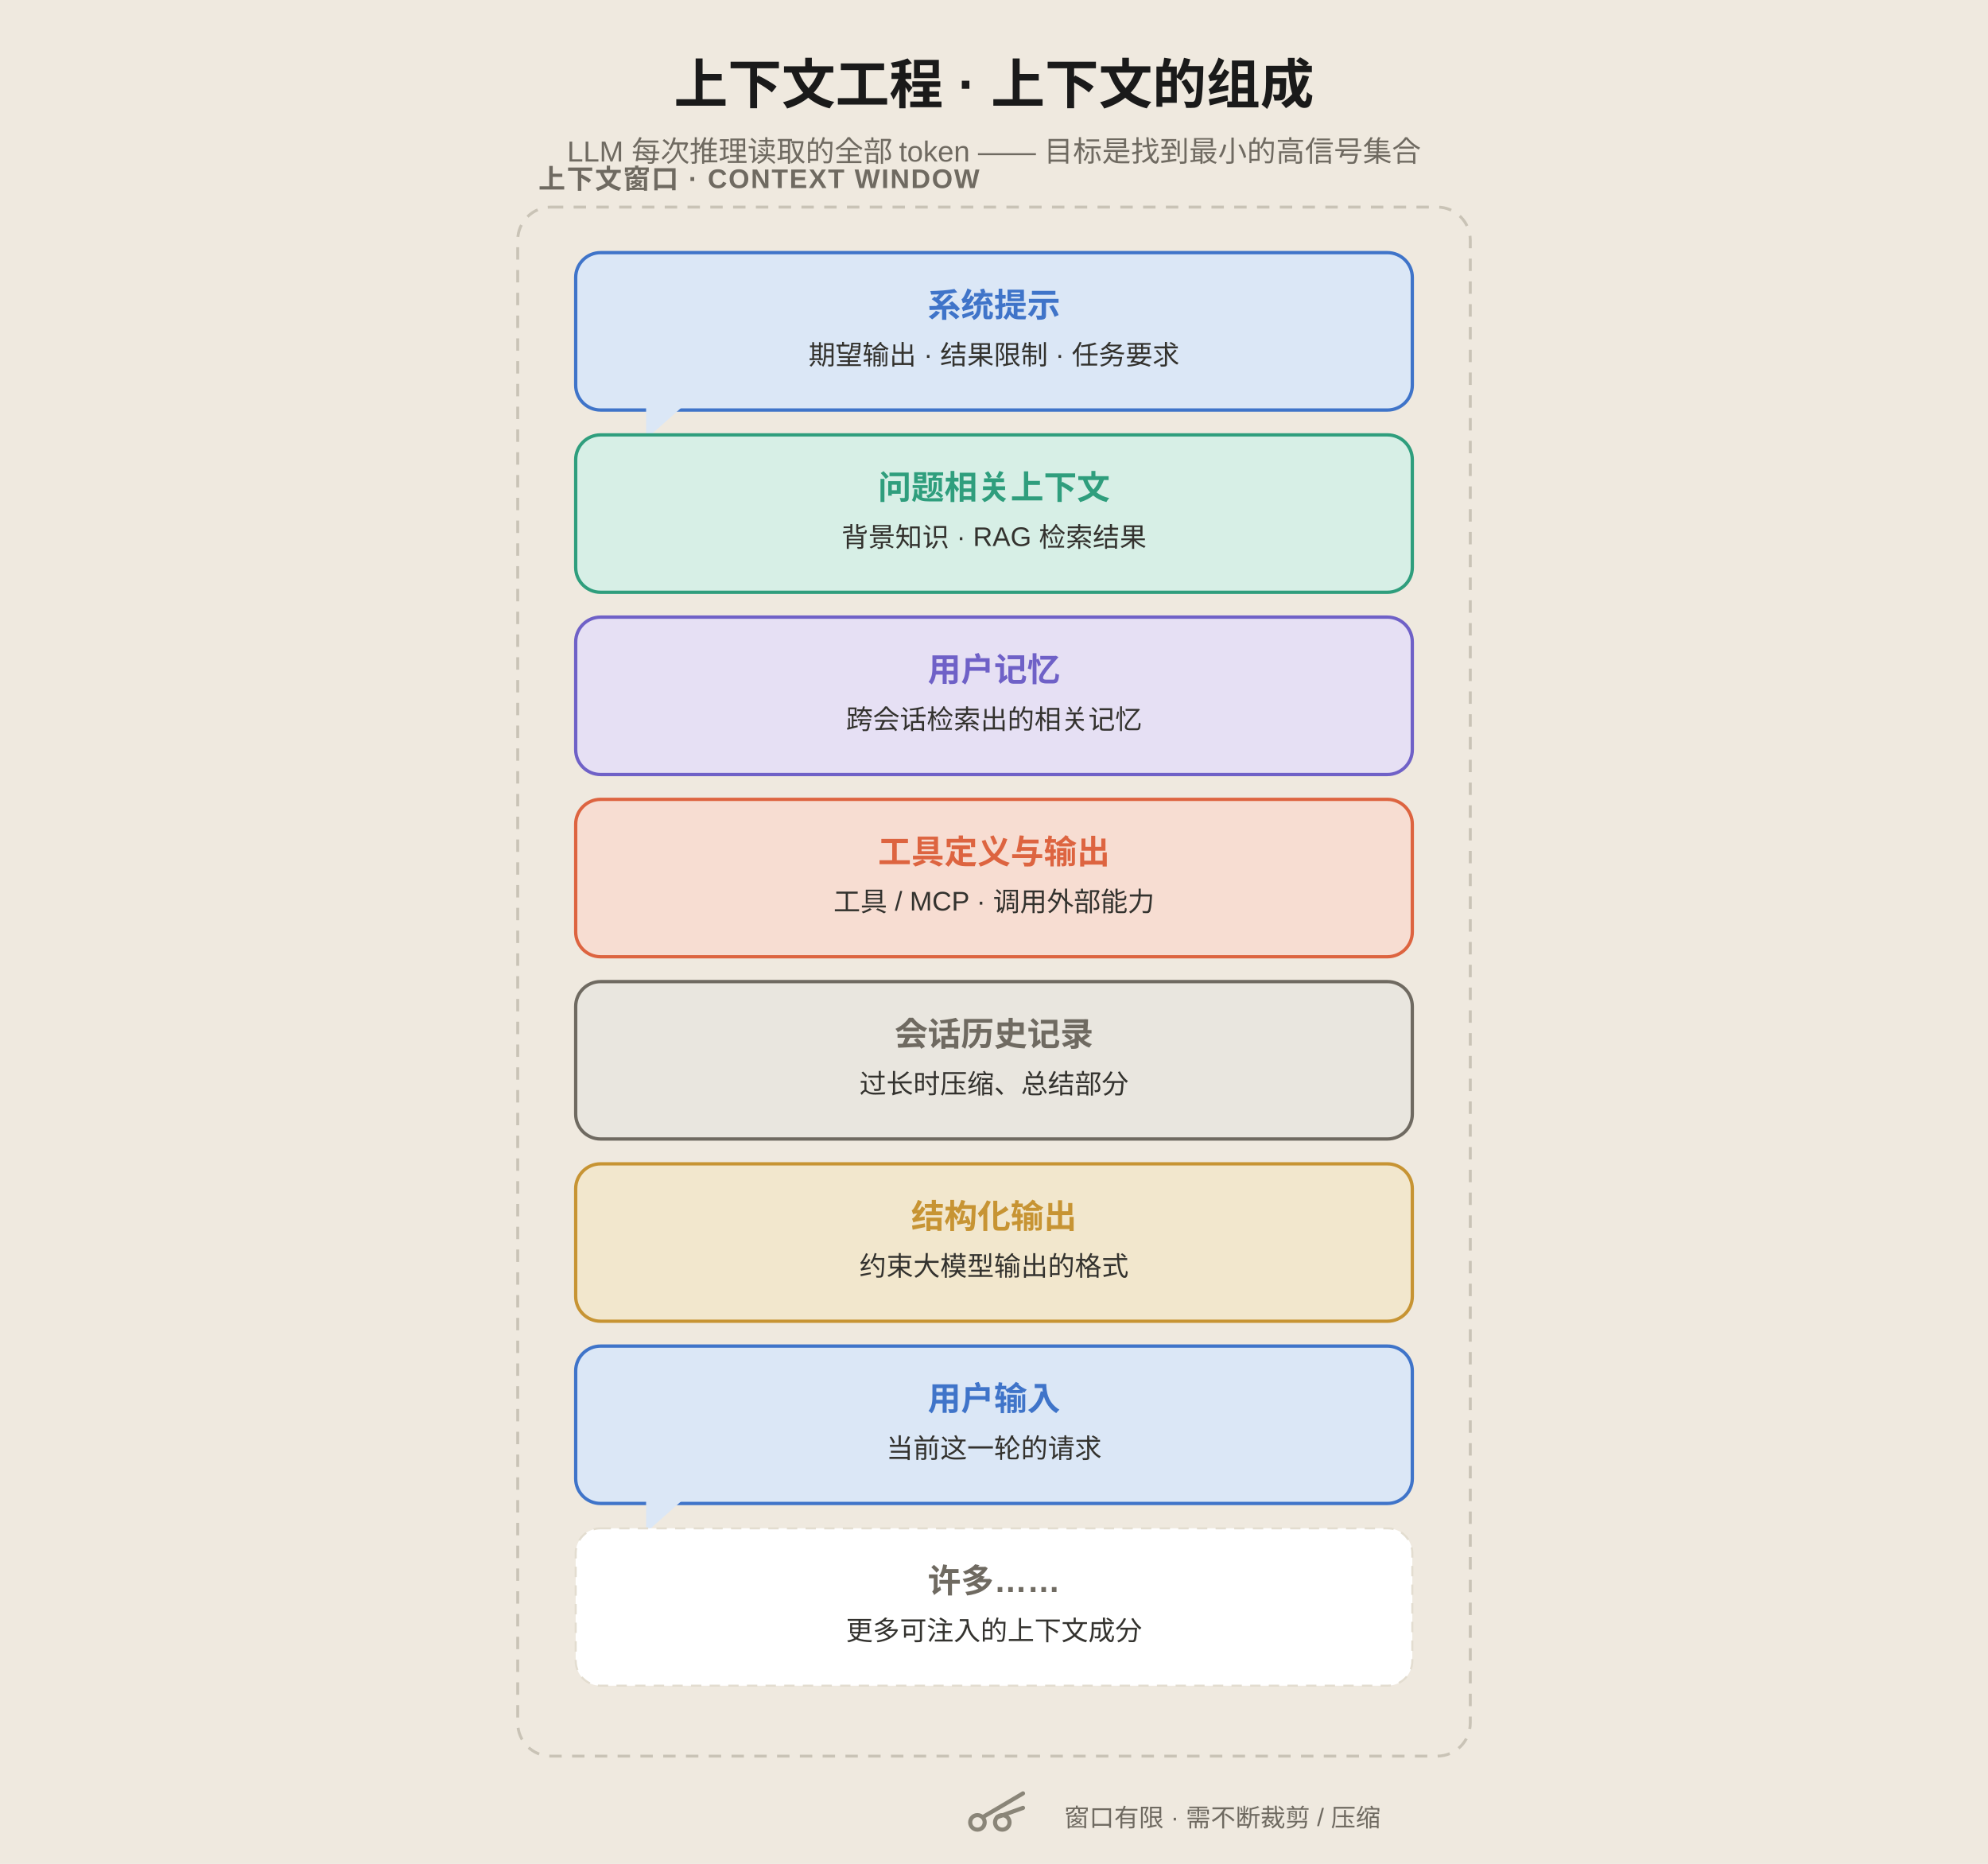
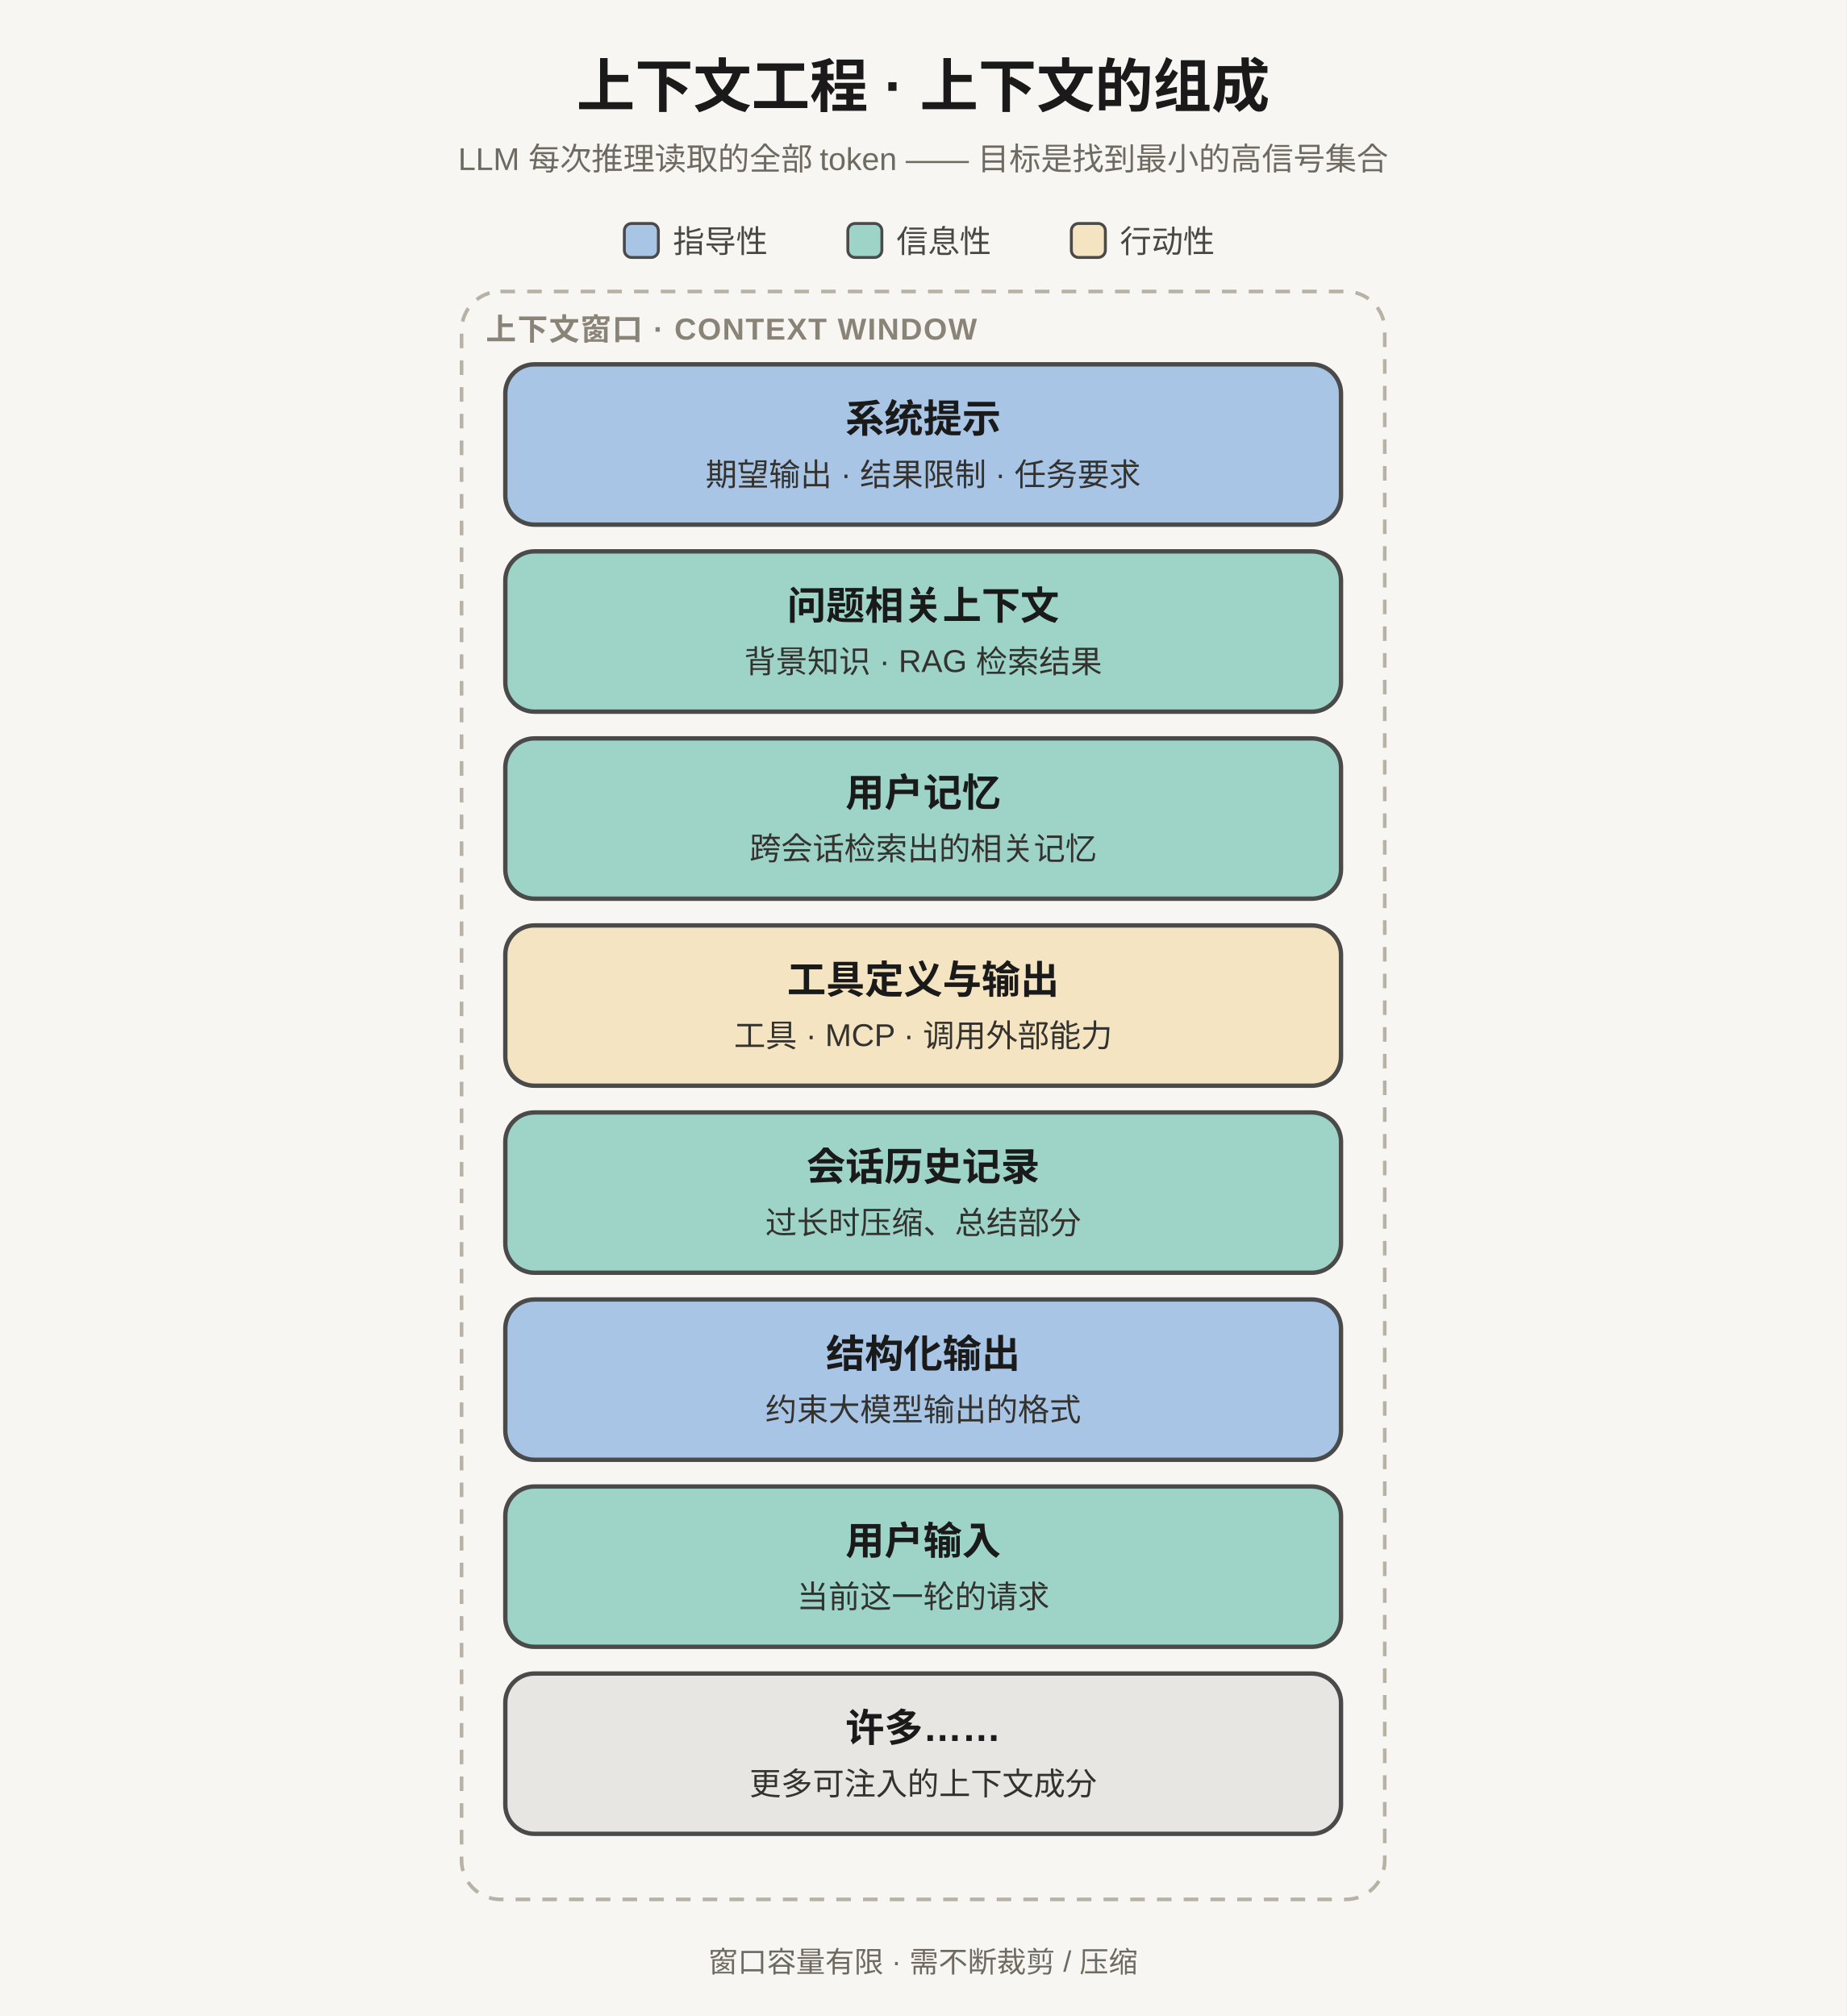
- <svg xmlns="http://www.w3.org/2000/svg" viewBox="0 0 960 900" width="960" height="900">
+ <svg xmlns="http://www.w3.org/2000/svg" viewBox="0 0 760 830" width="760" height="830">
  <style>text{font-family:-apple-system, BlinkMacSystemFont, 'Segoe UI', 'Helvetica Neue', Arial, 'PingFang SC', 'Microsoft YaHei', 'Microsoft JhengHei', 'SimHei', sans-serif;}</style>
-   <rect width="960" height="900" fill="#efe9df" />
-   <text x="480" y="50" text-anchor="middle" fill="#1a1a1a" font-size="26" font-weight="700">上下文工程 · 上下文的组成</text>
-   <text x="480" y="78" text-anchor="middle" fill="#6f6a61" font-size="14">LLM 每次推理读取的全部 token —— 目标是找到最小的高信号集合</text>
-   <rect x="250" y="100" width="460" height="748" rx="16" ry="16" fill="none" stroke="#c9c3b6" stroke-width="1.4" stroke-dasharray="6,5" />
-   <text x="260" y="91" fill="#6f6a61" font-size="13" font-weight="600" letter-spacing="0.05em">上下文窗口 · CONTEXT WINDOW</text>
-   <rect x="278" y="122" width="404" height="76" rx="12" ry="12" fill="#dbe7f6" stroke="#3f74c9" stroke-width="1.6" />
-   <path d="M312,196 L312,212 L330,196 Z" fill="#dbe7f6" />
-   <text x="480" y="153" text-anchor="middle" fill="#3f74c9" font-size="16" font-weight="700">系统提示</text>
-   <text x="480" y="176" text-anchor="middle" fill="#33322e" font-size="13">期望输出 · 结果限制 · 任务要求</text>
-   <rect x="278" y="210" width="404" height="76" rx="12" ry="12" fill="#d7efe6" stroke="#2f9e7d" stroke-width="1.6" />
-   <text x="480" y="241" text-anchor="middle" fill="#2f9e7d" font-size="16" font-weight="700">问题相关上下文</text>
-   <text x="480" y="264" text-anchor="middle" fill="#33322e" font-size="13">背景知识 · RAG 检索结果</text>
-   <rect x="278" y="298" width="404" height="76" rx="12" ry="12" fill="#e6e0f4" stroke="#6f61c7" stroke-width="1.6" />
-   <text x="480" y="329" text-anchor="middle" fill="#6f61c7" font-size="16" font-weight="700">用户记忆</text>
-   <text x="480" y="352" text-anchor="middle" fill="#33322e" font-size="13">跨会话检索出的相关记忆</text>
-   <rect x="278" y="386" width="404" height="76" rx="12" ry="12" fill="#f7ddd2" stroke="#dd6440" stroke-width="1.6" />
-   <text x="480" y="417" text-anchor="middle" fill="#dd6440" font-size="16" font-weight="700">工具定义与输出</text>
-   <text x="480" y="440" text-anchor="middle" fill="#33322e" font-size="13">工具 / MCP · 调用外部能力</text>
-   <rect x="278" y="474" width="404" height="76" rx="12" ry="12" fill="#e9e6df" stroke="#6f6a61" stroke-width="1.6" />
-   <text x="480" y="505" text-anchor="middle" fill="#6f6a61" font-size="16" font-weight="700">会话历史记录</text>
-   <text x="480" y="528" text-anchor="middle" fill="#33322e" font-size="13">过长时压缩、总结部分</text>
-   <rect x="278" y="562" width="404" height="76" rx="12" ry="12" fill="#f2e7cd" stroke="#c79433" stroke-width="1.6" />
-   <text x="480" y="593" text-anchor="middle" fill="#c79433" font-size="16" font-weight="700">结构化输出</text>
-   <text x="480" y="616" text-anchor="middle" fill="#33322e" font-size="13">约束大模型输出的格式</text>
-   <rect x="278" y="650" width="404" height="76" rx="12" ry="12" fill="#dbe7f6" stroke="#3f74c9" stroke-width="1.6" />
-   <path d="M312,724 L312,740 L330,724 Z" fill="#dbe7f6" />
-   <text x="480" y="681" text-anchor="middle" fill="#3f74c9" font-size="16" font-weight="700">用户输入</text>
-   <text x="480" y="704" text-anchor="middle" fill="#33322e" font-size="13">当前这一轮的请求</text>
-   <rect x="278" y="738" width="404" height="76" rx="12" ry="12" fill="#ffffff" stroke="#e3ddd0" stroke-width="1" stroke-dasharray="5,4" />
-   <text x="480" y="769" text-anchor="middle" fill="#6f6a61" font-size="16" font-weight="700">许多……</text>
-   <text x="480" y="792" text-anchor="middle" fill="#33322e" font-size="13">更多可注入的上下文成分</text>
-   <g stroke="#8a8578" stroke-width="2" fill="none" stroke-linecap="round" transform="translate(468,864)">
-     <circle cx="4" cy="16" r="3.5" />
-     <circle cx="16" cy="16" r="3.5" />
-     <line x1="6.5" y1="13.5" x2="26" y2="2" />
-     <line x1="13.5" y1="13.5" x2="26" y2="9" />
-   </g>
-   <text x="514" y="882" fill="#6f6a61" font-size="12">窗口有限 · 需不断裁剪 / 压缩</text>
+   <rect width="760" height="830" fill="#f8f6f3" />
+   <text x="380" y="44" text-anchor="middle" fill="#1a1a1a" font-size="24" font-weight="700">上下文工程 · 上下文的组成</text>
+   <text x="380" y="70" text-anchor="middle" fill="#6f6a61" font-size="13">LLM 每次推理读取的全部 token —— 目标是找到最小的高信号集合</text>
+   <rect x="257" y="92" width="14" height="14" rx="3" ry="3" fill="#a8c5e6" stroke="#4a4a4a" stroke-width="1.2" />
+   <text x="277" y="104" fill="#4a4644" font-size="13">指导性</text>
+   <rect x="349" y="92" width="14" height="14" rx="3" ry="3" fill="#9dd4c7" stroke="#4a4a4a" stroke-width="1.2" />
+   <text x="369" y="104" fill="#4a4644" font-size="13">信息性</text>
+   <rect x="441" y="92" width="14" height="14" rx="3" ry="3" fill="#f4e4c1" stroke="#4a4a4a" stroke-width="1.2" />
+   <text x="461" y="104" fill="#4a4644" font-size="13">行动性</text>
+   <rect x="190" y="120" width="380" height="662" rx="16" ry="16" fill="none" stroke="#b8b2a6" stroke-width="1.5" stroke-dasharray="6,5" />
+   <text x="200" y="140" fill="#8a8378" font-size="12.5" font-weight="600" letter-spacing="0.04em">上下文窗口 · CONTEXT WINDOW</text>
+   <rect x="208" y="150" width="344" height="66" rx="12" ry="12" fill="#a8c5e6" stroke="#4a4a4a" stroke-width="1.8" />
+   <text x="380" y="178" text-anchor="middle" fill="#1a1a1a" font-size="16" font-weight="700">系统提示</text>
+   <text x="380" y="200" text-anchor="middle" fill="#33322e" font-size="13">期望输出 · 结果限制 · 任务要求</text>
+   <rect x="208" y="227" width="344" height="66" rx="12" ry="12" fill="#9dd4c7" stroke="#4a4a4a" stroke-width="1.8" />
+   <text x="380" y="255" text-anchor="middle" fill="#1a1a1a" font-size="16" font-weight="700">问题相关上下文</text>
+   <text x="380" y="277" text-anchor="middle" fill="#33322e" font-size="13">背景知识 · RAG 检索结果</text>
+   <rect x="208" y="304" width="344" height="66" rx="12" ry="12" fill="#9dd4c7" stroke="#4a4a4a" stroke-width="1.8" />
+   <text x="380" y="332" text-anchor="middle" fill="#1a1a1a" font-size="16" font-weight="700">用户记忆</text>
+   <text x="380" y="354" text-anchor="middle" fill="#33322e" font-size="13">跨会话检索出的相关记忆</text>
+   <rect x="208" y="381" width="344" height="66" rx="12" ry="12" fill="#f4e4c1" stroke="#4a4a4a" stroke-width="1.8" />
+   <text x="380" y="409" text-anchor="middle" fill="#1a1a1a" font-size="16" font-weight="700">工具定义与输出</text>
+   <text x="380" y="431" text-anchor="middle" fill="#33322e" font-size="13">工具 · MCP · 调用外部能力</text>
+   <rect x="208" y="458" width="344" height="66" rx="12" ry="12" fill="#9dd4c7" stroke="#4a4a4a" stroke-width="1.8" />
+   <text x="380" y="486" text-anchor="middle" fill="#1a1a1a" font-size="16" font-weight="700">会话历史记录</text>
+   <text x="380" y="508" text-anchor="middle" fill="#33322e" font-size="13">过长时压缩、总结部分</text>
+   <rect x="208" y="535" width="344" height="66" rx="12" ry="12" fill="#a8c5e6" stroke="#4a4a4a" stroke-width="1.8" />
+   <text x="380" y="563" text-anchor="middle" fill="#1a1a1a" font-size="16" font-weight="700">结构化输出</text>
+   <text x="380" y="585" text-anchor="middle" fill="#33322e" font-size="13">约束大模型输出的格式</text>
+   <rect x="208" y="612" width="344" height="66" rx="12" ry="12" fill="#9dd4c7" stroke="#4a4a4a" stroke-width="1.8" />
+   <text x="380" y="640" text-anchor="middle" fill="#1a1a1a" font-size="16" font-weight="700">用户输入</text>
+   <text x="380" y="662" text-anchor="middle" fill="#33322e" font-size="13">当前这一轮的请求</text>
+   <rect x="208" y="689" width="344" height="66" rx="12" ry="12" fill="#e8e6e3" stroke="#4a4a4a" stroke-width="1.8" />
+   <text x="380" y="717" text-anchor="middle" fill="#1a1a1a" font-size="16" font-weight="700">许多……</text>
+   <text x="380" y="739" text-anchor="middle" fill="#33322e" font-size="13">更多可注入的上下文成分</text>
+   <text x="380" y="812" text-anchor="middle" fill="#6f6a61" font-size="12">窗口容量有限 · 需不断裁剪 / 压缩</text>
</svg>
